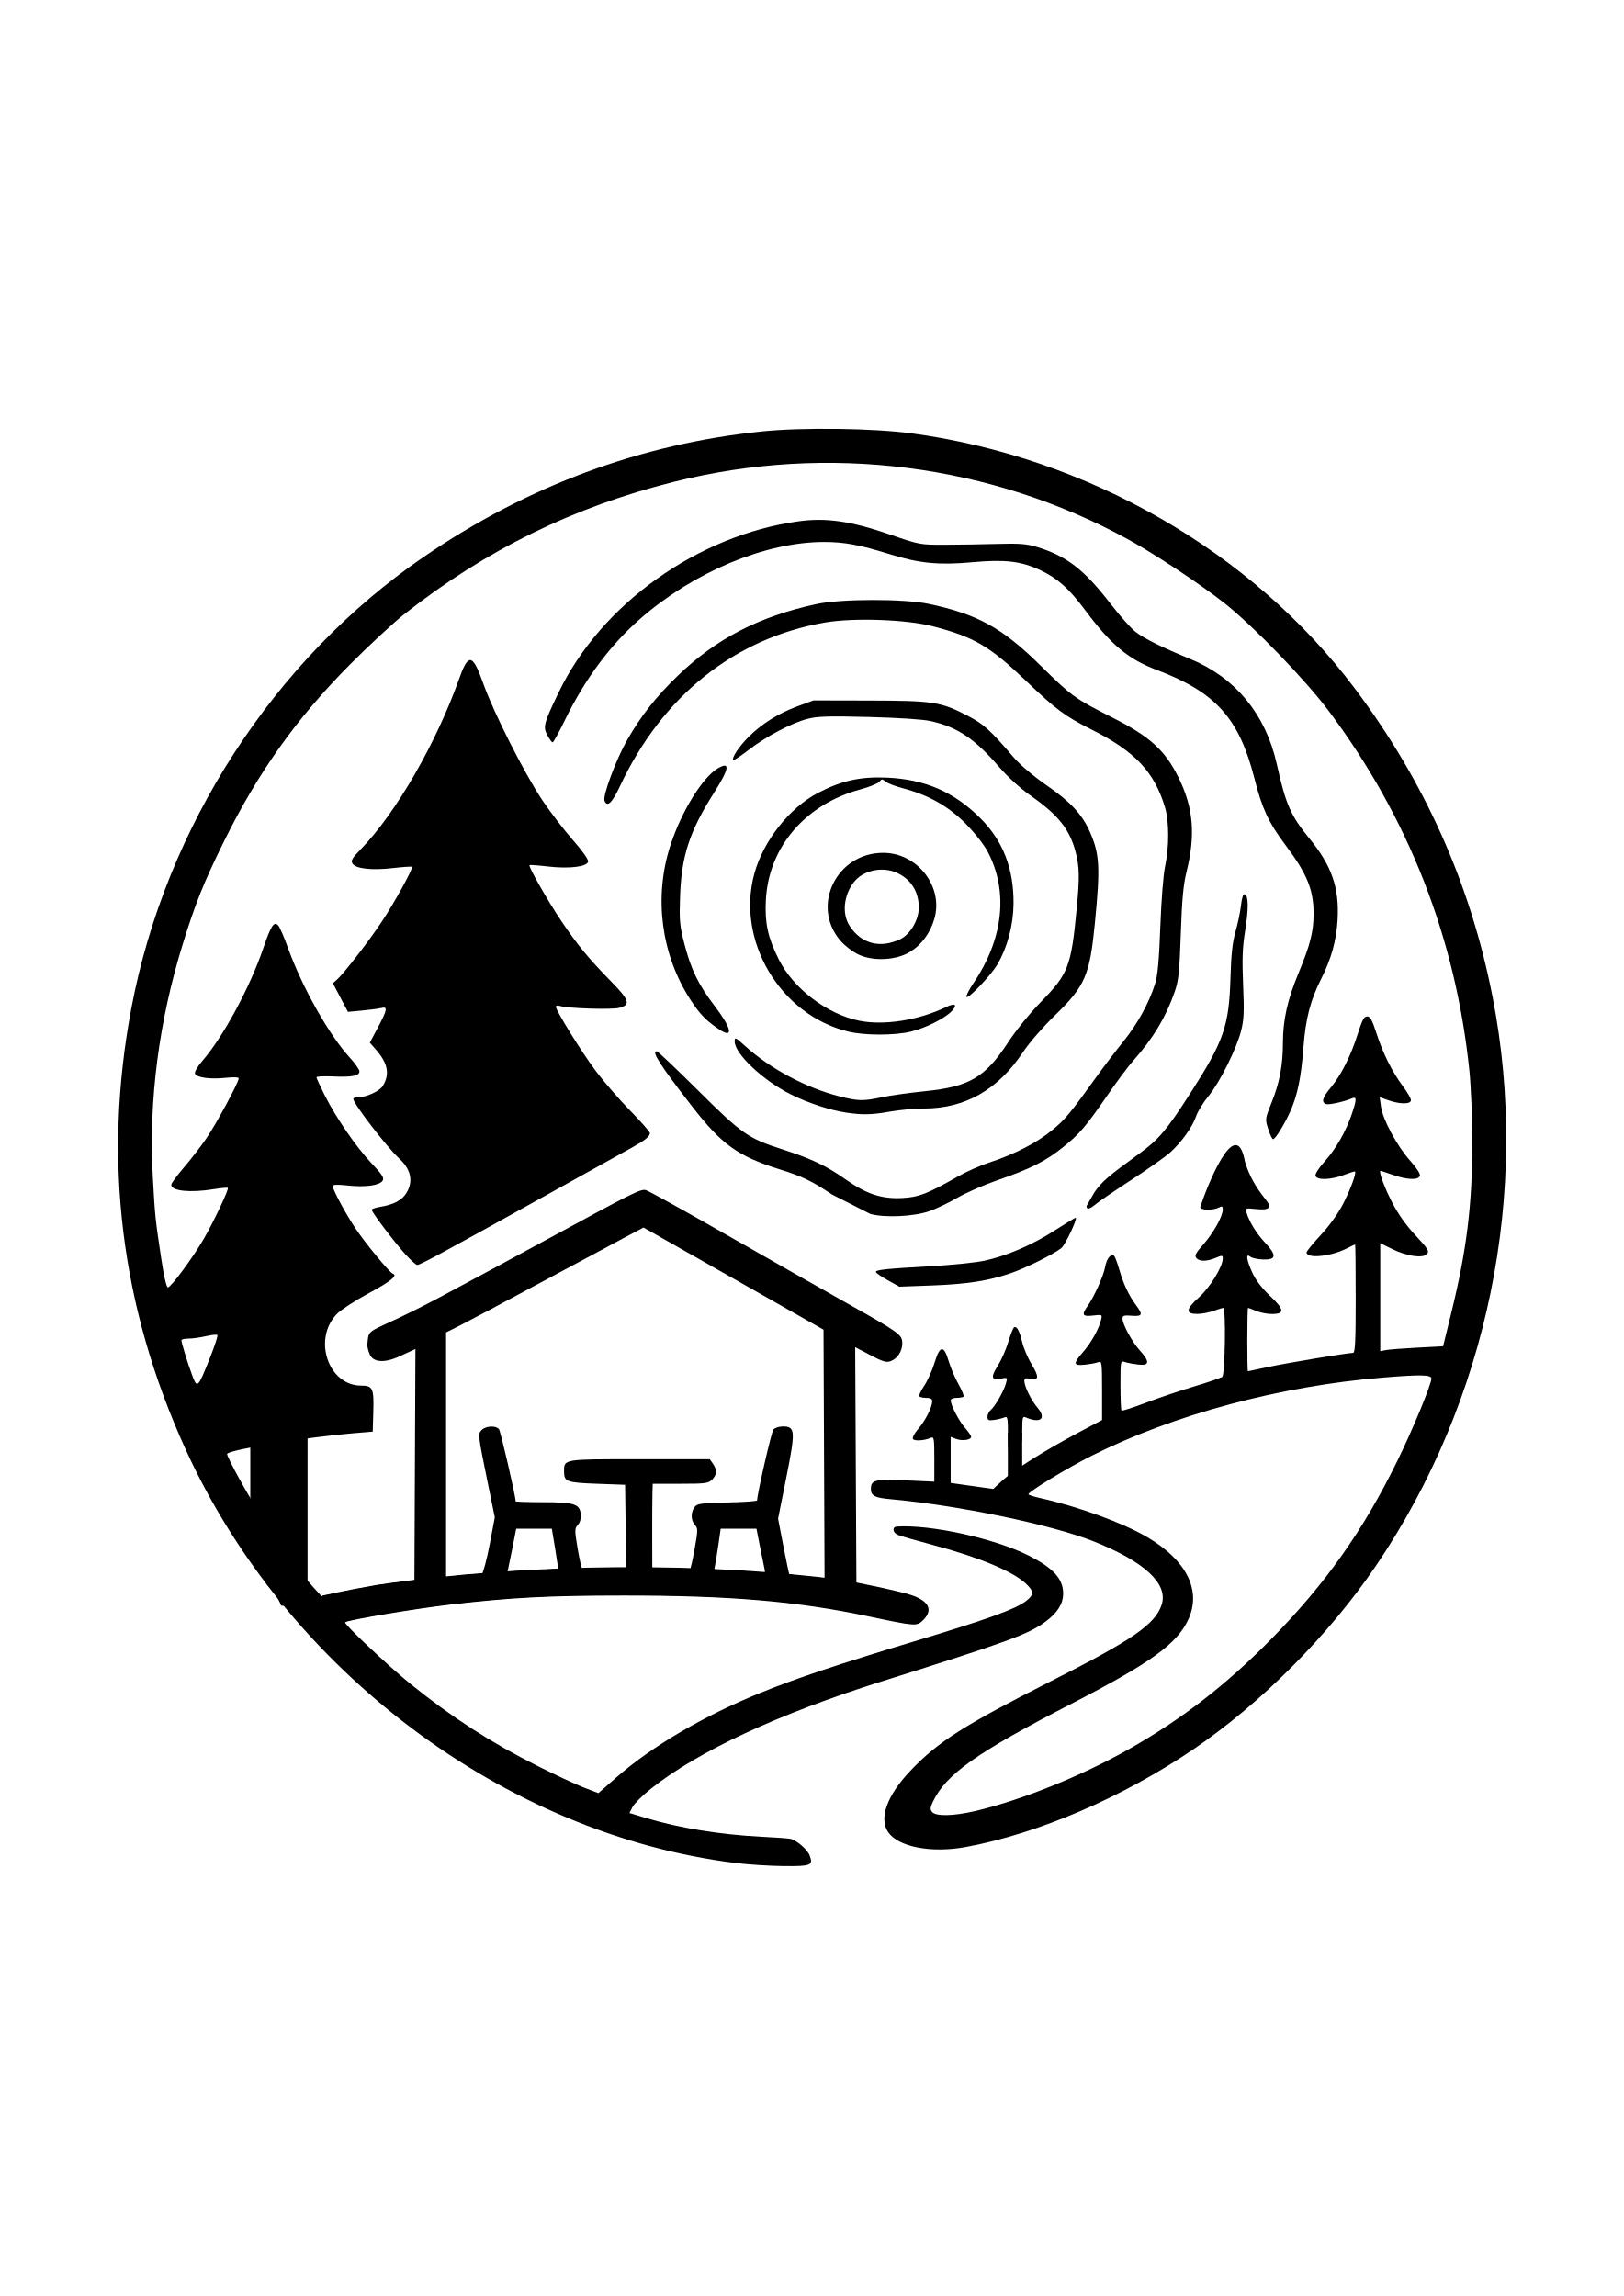
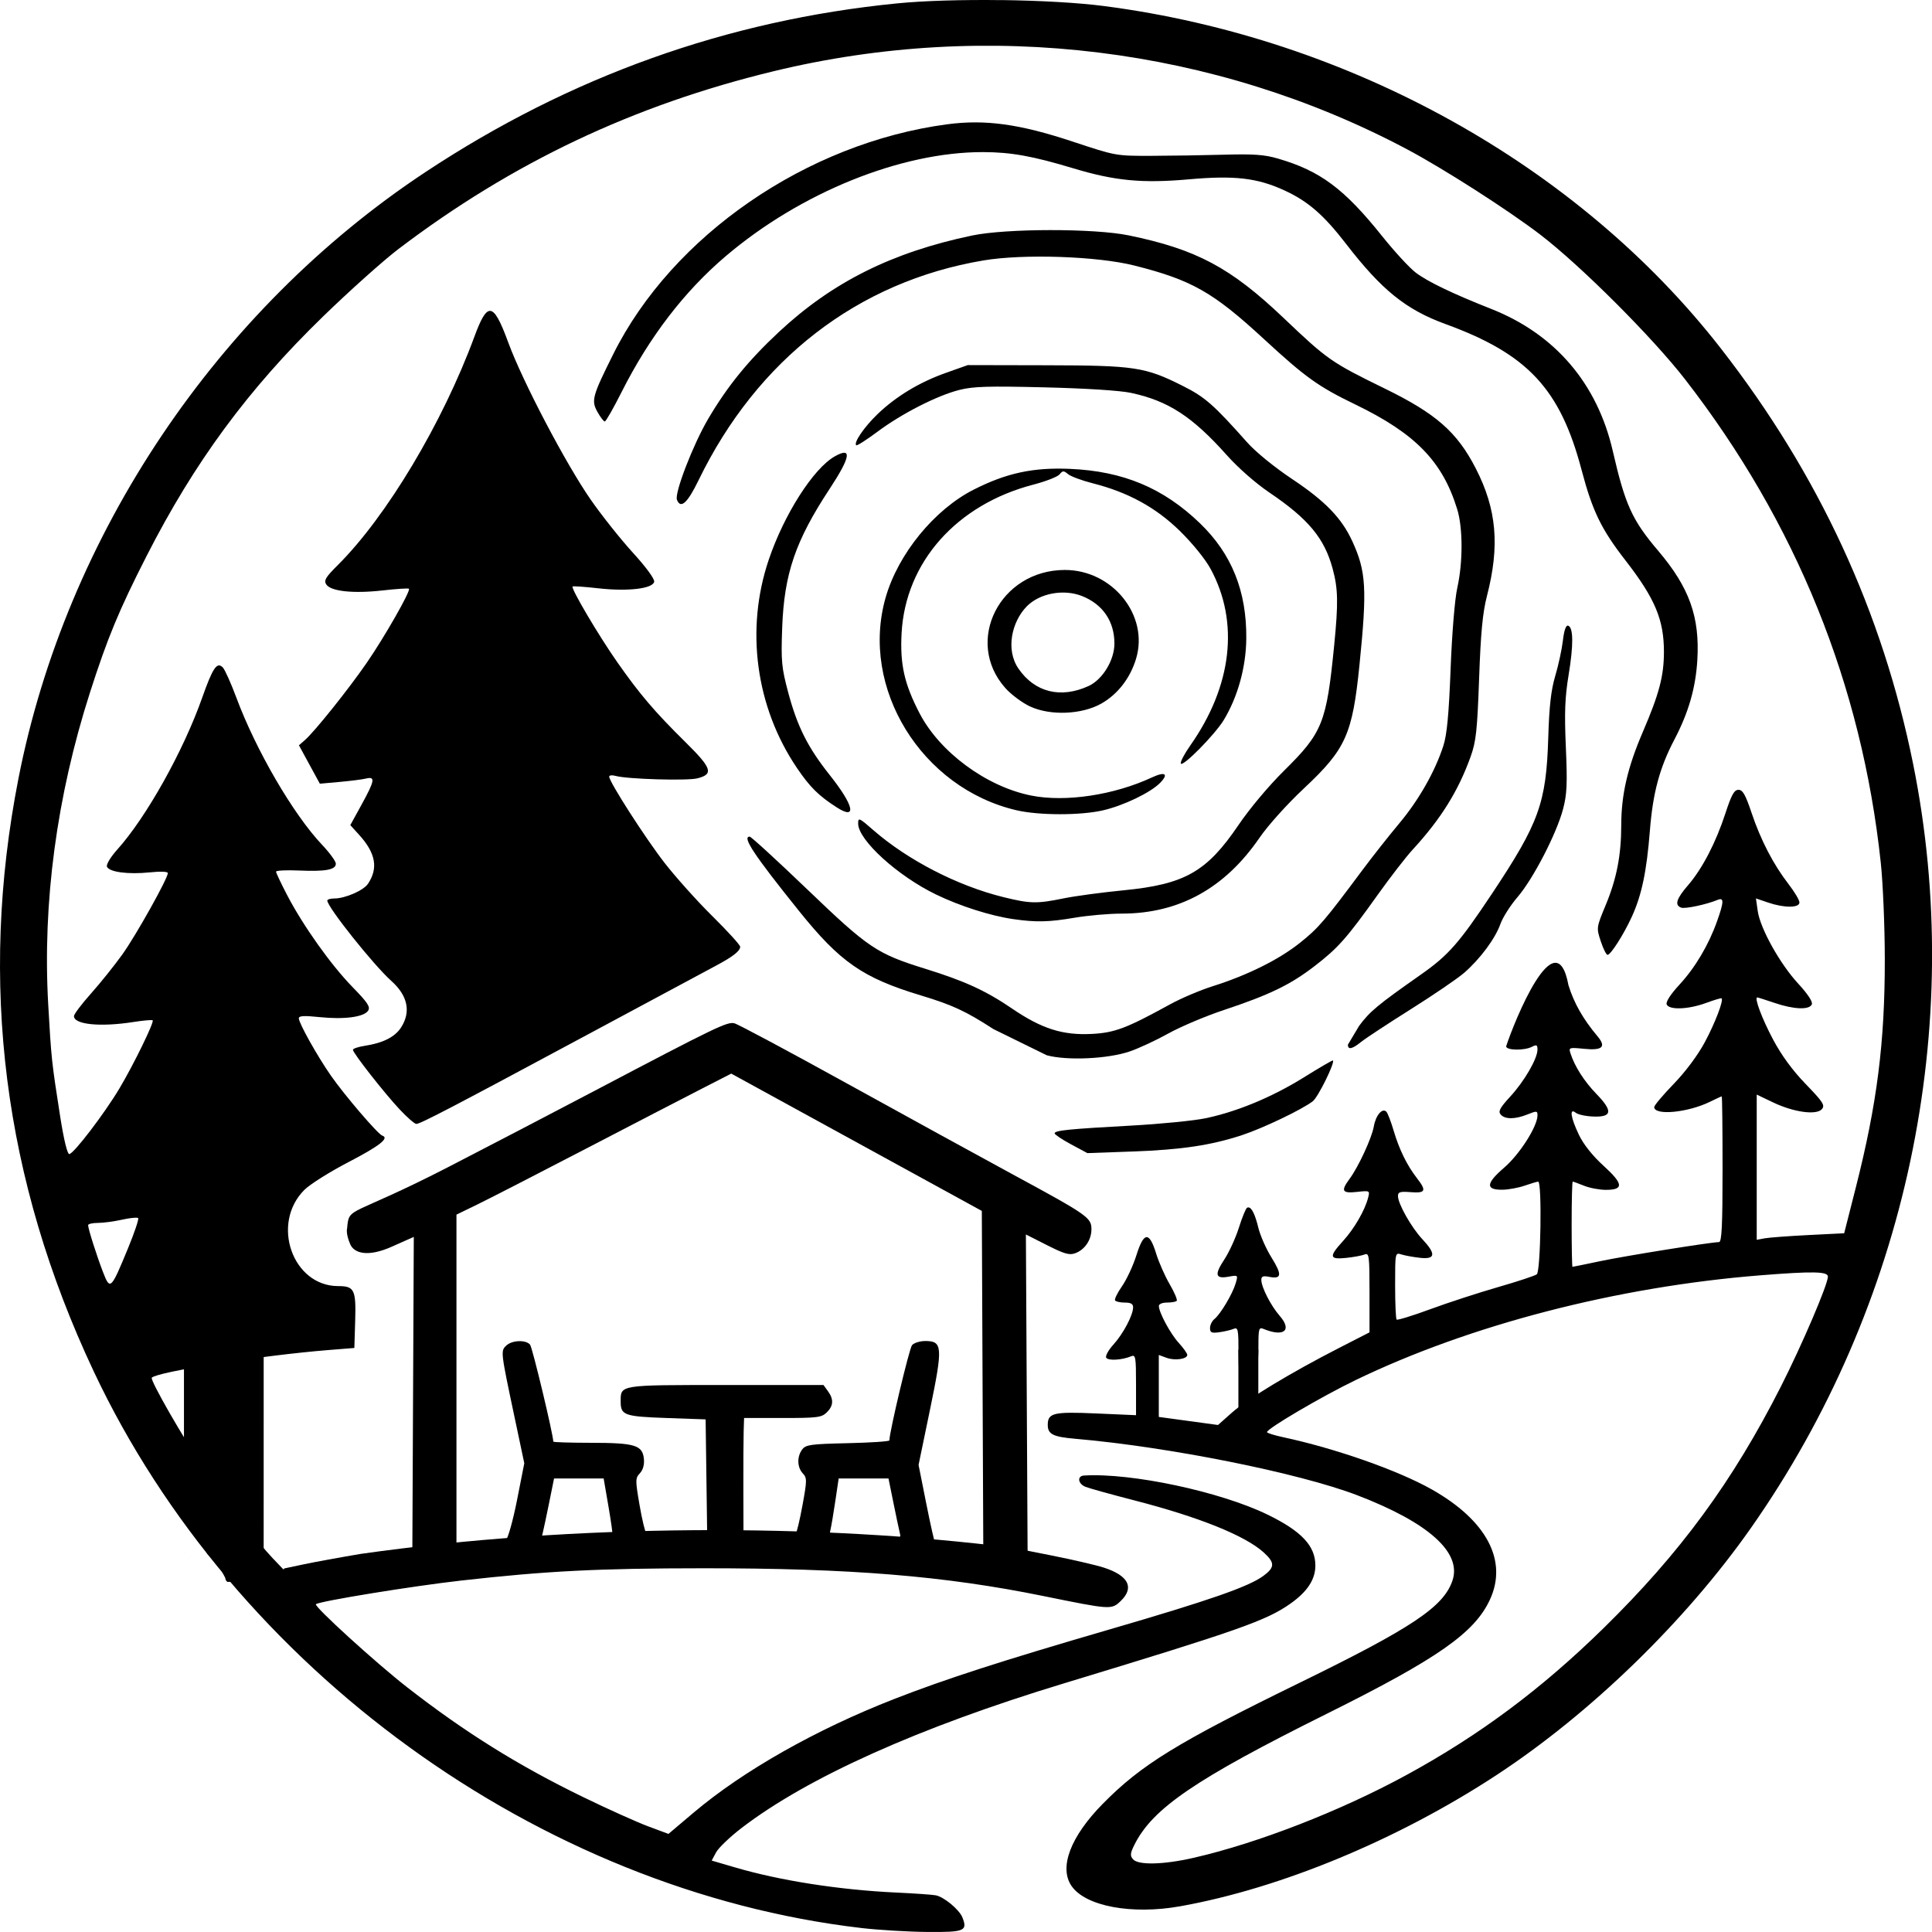
- <svg xmlns="http://www.w3.org/2000/svg" width="210mm" height="297mm" viewBox="0 0 210 297" version="1.1" id="svg1" xml:space="preserve">
+ <svg xmlns="http://www.w3.org/2000/svg" width="512" height="512" viewBox="0 0 135.467 135.467" version="1.1" id="svg1" xml:space="preserve">
  <defs id="defs1" />
  <g id="layer1">
-     <g id="g1" transform="translate(-0.9650933,32.54012)" style="fill:#000000;fill-opacity:1">
+     <g id="g1" transform="matrix(0.7546013,0,0,0.7286169,-12.25793,-16.70691)" style="fill:#000000;fill-opacity:1">
      <g id="layer2" style="fill:#000000;fill-opacity:1">
        <path d="m 115.762,133.051 c -0.837,-0.466 -1.521,-0.941 -1.521,-1.056 0,-0.279 1.312,-0.416 7.144,-0.747 2.692,-0.153 5.782,-0.469 6.866,-0.702 2.936,-0.632 6.22,-2.046 9.16,-3.944 1.441,-0.93 2.651,-1.66 2.689,-1.622 0.205,0.205 -1.38,3.535 -1.869,3.925 -1.001,0.8 -4.632,2.6 -6.578,3.262 -2.894,0.984 -5.622,1.406 -10.185,1.576 l -4.185,0.155 z M 84.872,113.114 m 23.68,8.848 c -2.556,-1.719 -3.821,-2.327 -6.742,-3.24 -5.391,-1.685 -7.502,-3.201 -11.328,-8.135 -4.191,-5.405 -5.305,-7.145 -4.577,-7.145 0.132,0 2.547,2.292 5.367,5.093 5.675,5.638 6.446,6.175 10.93,7.617 3.699,1.19 5.632,2.108 8.1,3.848 2.745,1.935 4.693,2.574 7.398,2.428 2.125,-0.114 3.218,-0.542 7.256,-2.842 1.019,-0.58 2.805,-1.367 3.969,-1.748 3.259,-1.067 6.173,-2.57 8.131,-4.193 1.716,-1.422 2.24,-2.056 5.839,-7.06 0.902,-1.254 2.42,-3.245 3.373,-4.424 1.812,-2.241 3.318,-4.985 4.09,-7.451 0.336,-1.072 0.514,-3.022 0.677,-7.408 0.128,-3.45 0.389,-6.732 0.621,-7.805 0.529,-2.451 0.526,-5.761 -0.007,-7.559 -1.369,-4.613 -3.882,-7.285 -9.495,-10.097 -3.414,-1.71 -4.606,-2.595 -8.481,-6.297 -4.718,-4.507 -6.696,-5.668 -12.024,-7.061 -3.441,-0.899 -10.303,-1.14 -14.023,-0.491 -11.666,2.034 -21.018,9.512 -26.486,21.181 -1.019,2.175 -1.647,2.759 -1.994,1.855 -0.245,-0.639 1.501,-5.325 2.902,-7.788 1.803,-3.169 3.732,-5.623 6.587,-8.379 4.96,-4.789 10.502,-7.653 17.932,-9.266 3.174,-0.689 11.346,-0.698 14.552,-0.015 6.29,1.339 9.481,3.102 14.4,7.952 4.075,4.018 4.429,4.274 9.402,6.792 4.768,2.414 6.72,4.189 8.453,7.687 1.948,3.932 2.243,7.435 1.036,12.28 -0.399,1.6 -0.576,3.538 -0.727,7.938 -0.172,4.996 -0.283,6.061 -0.788,7.514 -1.155,3.326 -2.763,5.997 -5.399,8.965 -0.615,0.692 -2.059,2.625 -3.21,4.296 -2.91,4.225 -3.708,5.159 -5.904,6.907 -2.251,1.792 -4.162,2.75 -8.409,4.214 -1.707,0.588 -4.034,1.607 -5.171,2.263 -1.137,0.656 -2.758,1.435 -3.602,1.732 -2.034,0.715 -5.811,0.892 -7.694,0.361 z m 33.98,-0.306 c 1.006,-1.405 1.693,-1.996 5.772,-4.962 2.531,-1.841 3.523,-3.011 6.577,-7.765 4.375,-6.809 5.042,-8.726 5.227,-15.012 0.089,-3.031 0.259,-4.584 0.653,-5.953 0.293,-1.019 0.611,-2.543 0.707,-3.389 0.113,-0.995 0.284,-1.501 0.485,-1.435 0.494,0.162 0.509,1.855 0.043,4.768 -0.339,2.121 -0.393,3.612 -0.253,6.935 0.148,3.507 0.104,4.529 -0.261,5.953 -0.606,2.368 -2.777,6.715 -4.226,8.459 -0.661,0.796 -1.378,1.964 -1.594,2.596 -0.474,1.391 -1.877,3.35 -3.357,4.688 -0.601,0.543 -2.834,2.121 -4.961,3.507 -2.127,1.386 -4.205,2.801 -4.616,3.144 -0.843,0.705 -1.236,0.791 -1.236,0.271 z m 22.457,-8.141 c -0.415,-1.298 -0.413,-1.316 0.464,-3.506 1.013,-2.528 1.435,-4.78 1.437,-7.668 0.003,-2.944 0.589,-5.565 2.008,-8.981 1.511,-3.638 1.953,-5.368 1.959,-7.663 0.007,-3.118 -0.822,-5.166 -3.58,-8.845 -2.246,-2.996 -3.067,-4.75 -4.073,-8.698 -1.987,-7.801 -5.006,-11.155 -12.636,-14.035 -3.682,-1.39 -5.932,-3.27 -9.257,-7.733 -2.072,-2.782 -3.542,-4.1 -5.731,-5.14 -2.517,-1.196 -4.623,-1.448 -8.851,-1.06 -4.354,0.4 -6.886,0.15 -10.759,-1.06 -3.763,-1.176 -5.792,-1.554 -8.375,-1.559 -7.632,-0.015 -16.954,3.888 -23.913,10.012 -3.856,3.393 -7.109,7.791 -9.689,13.098 -0.753,1.548 -1.451,2.814 -1.553,2.814 -0.101,0 -0.407,-0.413 -0.679,-0.918 -0.593,-1.101 -0.483,-1.515 1.467,-5.564 5.5,-11.418 17.975,-20.314 31.014,-22.116 3.546,-0.49 6.738,-0.035 11.692,1.668 3.992,1.372 3.998,1.373 7.303,1.365 1.819,-0.005 4.855,-0.054 6.747,-0.109 2.761,-0.081 3.75,-0.007 5.013,0.374 3.924,1.183 6.155,2.905 9.677,7.466 1.134,1.469 2.536,3.046 3.116,3.505 1.09,0.863 3.441,2.035 7.016,3.495 5.927,2.421 9.851,7.167 11.294,13.658 1.156,5.199 1.795,6.657 4.218,9.612 2.909,3.548 3.887,6.384 3.64,10.558 -0.158,2.663 -0.82,5.033 -2.13,7.617 -1.374,2.711 -1.999,5.12 -2.277,8.77 -0.299,3.928 -0.761,6.203 -1.68,8.283 -0.754,1.705 -1.96,3.665 -2.254,3.665 -0.116,0 -0.399,-0.587 -0.628,-1.305 z m -54.585,-2.134 c -2.118,-0.316 -4.957,-1.253 -7.19,-2.373 -3.572,-1.791 -7.23,-5.242 -7.23,-6.821 0,-0.608 0.083,-0.571 1.389,0.611 3.203,2.899 7.838,5.375 12.102,6.464 2.496,0.637 3.103,0.65 5.608,0.12 1.065,-0.225 3.566,-0.574 5.56,-0.775 5.691,-0.575 7.731,-1.774 10.682,-6.283 1.029,-1.573 2.816,-3.779 4.238,-5.233 3.574,-3.654 3.94,-4.6 4.651,-12.039 0.393,-4.107 0.367,-5.455 -0.141,-7.399 -0.765,-2.931 -2.261,-4.794 -5.891,-7.334 -1.254,-0.878 -2.889,-2.365 -3.929,-3.572 -3.213,-3.732 -5.455,-5.243 -8.92,-6.01 -1.014,-0.225 -4.164,-0.433 -8.022,-0.531 -5.24,-0.133 -6.625,-0.091 -7.91,0.244 -2.073,0.54 -5.354,2.273 -7.626,4.028 -1.015,0.784 -1.902,1.37 -1.971,1.301 -0.253,-0.253 0.725,-1.737 1.956,-2.97 1.712,-1.714 3.892,-3.083 6.357,-3.99 l 2.052,-0.755 7.276,0.016 c 8.266,0.018 9.201,0.164 12.709,1.99 2.056,1.07 2.869,1.808 5.975,5.43 0.797,0.929 2.53,2.391 4.211,3.552 3.046,2.103 4.568,3.734 5.553,5.947 1.296,2.912 1.391,4.579 0.675,11.906 -0.655,6.712 -1.264,8.113 -5.169,11.901 -1.55,1.503 -3.332,3.555 -4.117,4.74 -3.234,4.88 -7.486,7.303 -12.815,7.304 -1.17,2e-4 -3.139,0.179 -4.376,0.397 -2.395,0.422 -3.571,0.449 -5.689,0.133 z M 93.999,100.63 c -1.677,-1.112 -2.504,-1.96 -3.707,-3.802 -3.827,-5.863 -4.803,-13.332 -2.617,-20.03 1.427,-4.373 4.154,-8.792 6.138,-9.951 1.632,-0.953 1.478,0.047 -0.479,3.126 -3.178,4.997 -4.226,8.174 -4.409,13.361 -0.114,3.219 -0.059,3.833 0.555,6.218 0.848,3.295 1.826,5.31 3.871,7.974 2.247,2.928 2.546,4.363 0.648,3.104 z m 16.696,0.274 C 101.856,98.765 96.13,89.118 98.54,80.423 c 1.161,-4.19 4.521,-8.451 8.178,-10.373 3.05,-1.603 5.532,-2.155 8.977,-1.998 4.925,0.225 8.642,1.838 12.043,5.227 2.957,2.947 4.356,6.553 4.311,11.114 -0.027,2.746 -0.793,5.608 -2.095,7.831 -0.826,1.409 -3.851,4.579 -3.989,4.18 -0.055,-0.16 0.337,-0.934 0.871,-1.72 3.897,-5.733 4.581,-11.883 1.893,-17.015 -0.491,-0.938 -1.688,-2.465 -2.86,-3.651 -2.239,-2.265 -4.808,-3.718 -8.103,-4.584 -0.993,-0.261 -2.016,-0.654 -2.273,-0.873 -0.417,-0.356 -0.502,-0.354 -0.794,0.019 -0.18,0.23 -1.274,0.673 -2.431,0.985 -7.139,1.922 -11.891,7.469 -12.248,14.297 -0.157,3.003 0.254,4.896 1.679,7.726 1.884,3.74 6.196,7.032 10.346,7.897 3.191,0.665 7.71,-0.037 11.253,-1.747 1.206,-0.582 1.56,-0.339 0.753,0.52 -0.889,0.947 -3.418,2.206 -5.338,2.659 -2.099,0.495 -5.943,0.488 -8.018,-0.014 z m 1.281,-9.979 c -0.736,-0.352 -1.782,-1.158 -2.325,-1.793 -3.843,-4.49 -0.502,-11.344 5.534,-11.353 4.436,-0.006 7.835,4.374 6.624,8.538 -0.544,1.872 -1.708,3.43 -3.228,4.32 -1.806,1.059 -4.725,1.185 -6.605,0.286 z m 5.408,-1.971 c 1.308,-0.617 2.412,-2.49 2.412,-4.094 0,-2.125 -1.068,-3.76 -2.978,-4.558 -1.73,-0.723 -3.976,-0.287 -5.18,0.995 -1.373,1.461 -1.972,4.141 -0.764,5.967 1.514,2.288 3.917,2.912 6.509,1.69 z" style="fill:#000000;fill-opacity:1" id="path1-5" />
        <path d="m 111.729,172.396 -0.159,-30.668 1.962,1.028 c 1.61,0.844 2.08,0.983 2.622,0.777 0.893,-0.34 1.507,-1.282 1.507,-2.314 0,-1.11 -0.349,-1.362 -7.276,-5.25 -3.056,-1.715 -10,-5.661 -15.431,-8.767 -5.431,-3.106 -10.143,-5.715 -10.472,-5.798 -0.667,-0.167 -1.697,0.348 -12.991,6.5 -3.929,2.14 -10.001,5.417 -13.494,7.282 -9.291,4.962 -9.317,3.784 -9.495,5.907 -0.009,0.103 -0.149,0.518 0.286,1.574 0.347,0.843 1.582,1.289 3.866,0.234 l 2.04,-0.942 -0.068,15.248 -0.068,15.248 m 29.633,-46.208 11.642,6.607 11.642,6.607 0.068,16.188 0.068,16.188 -2.185,-0.175 c -1.202,-0.096 -2.235,-0.218 -2.296,-0.272 -0.061,-0.053 -0.431,-1.76 -0.822,-3.792 l -0.711,-3.694 1.06,-5.306 c 1.21,-6.057 1.174,-6.617 -0.436,-6.617 -0.495,0 -1.049,0.18 -1.231,0.4 -0.252,0.304 -2.073,8.222 -2.107,9.166 -0.004,0.096 -1.742,0.215 -3.864,0.265 -3.453,0.081 -3.897,0.145 -4.233,0.605 -0.5,0.684 -0.475,1.715 0.054,2.301 0.397,0.438 0.395,0.674 -0.028,3.064 -0.252,1.424 -0.535,2.653 -0.628,2.731 -0.093,0.078 -1.224,0.078 -2.513,0 l -2.343,-0.143 -0.01,-4.233 c -0.005,-2.328 0.008,-4.799 0.028,-5.49 l 0.038,-1.257 h 3.572 c 3.219,0 3.624,-0.052 4.101,-0.529 0.636,-0.636 0.672,-1.266 0.117,-2.058 l -0.412,-0.588 h -9.081 c -9.982,0 -9.763,-0.036 -9.763,1.61 0,1.295 0.343,1.422 4.267,1.565 l 3.626,0.132 0.071,5.459 0.071,5.459 -2.717,0.123 c -1.494,0.068 -2.813,0.04 -2.929,-0.061 -0.116,-0.101 -0.402,-1.333 -0.636,-2.738 -0.398,-2.396 -0.397,-2.585 0.032,-3.058 0.29,-0.321 0.425,-0.824 0.372,-1.382 -0.128,-1.324 -0.825,-1.543 -4.913,-1.548 -1.928,-0.002 -3.506,-0.053 -3.506,-0.113 0,-0.667 -1.945,-9.077 -2.159,-9.335 -0.405,-0.487 -1.688,-0.431 -2.217,0.098 -0.521,0.521 -0.518,0.548 0.764,6.825 l 0.917,4.491 -0.67,3.526 c -0.368,1.939 -0.842,3.699 -1.053,3.91 -0.211,0.211 -0.775,0.383 -1.253,0.383 h -5.17e-4 c -0.479,0 -1.422,0.076 -2.098,0.168 l -1.228,0.168 v -16.04 -16.04 l 1.918,-0.965 c 1.055,-0.531 5.609,-2.953 10.12,-5.382 4.511,-2.429 9.393,-5.048 10.848,-5.819 z m -16.464,38.962 h 2.304 2.305 l 0.445,2.682 c 0.245,1.475 0.412,2.714 0.371,2.753 -0.041,0.039 -1.549,0.158 -3.353,0.265 l -3.279,0.194 0.151,-0.631 c 0.083,-0.347 0.355,-1.673 0.604,-2.947 z m 26.446,0 h 2.315 2.315 l 0.453,2.315 c 0.249,1.273 0.516,2.583 0.594,2.91 0.139,0.582 0.095,0.594 -1.937,0.548 -1.144,-0.026 -2.656,-0.093 -3.361,-0.148 -1.165,-0.091 -1.269,-0.153 -1.143,-0.68 0.077,-0.319 0.28,-1.562 0.452,-2.763 z" style="fill:#000000;fill-opacity:1" id="path1-9" />
        <rect style="fill:#000000;fill-opacity:1;stroke-width:0.265" id="rect54" width="1.852" height="5.689" x="131.316" y="152.797" />
      </g>
      <path id="rect30" style="fill:#000000;fill-opacity:1;stroke-width:0.247" d="m 40.746,148.695 -7.408,5.1e-4 v 20.415 c 0.064,-4.2e-4 0.135,0.013 0.19,0.043 0.018,0.01 0.035,0.024 0.052,0.036 0.012,0.011 0.024,0.023 0.036,0.035 0.081,0.083 0.15,0.18 0.221,0.274 0.095,0.137 0.185,0.279 0.281,0.416 0.118,0.168 0.235,0.336 0.345,0.511 0.128,0.203 0.251,0.41 0.366,0.623 0.129,0.241 0.254,0.483 0.37,0.732 0.105,0.225 0.205,0.453 0.31,0.677 0.006,0.009 0.012,0.018 0.018,0.026 0.017,0.017 0.034,0.034 0.052,0.051 0.118,0.119 0.234,0.24 0.348,0.364 0.121,0.131 0.236,0.267 0.351,0.404 0.077,0.094 0.156,0.185 0.229,0.283 0.048,0.065 0.068,0.096 0.113,0.164 0.104,0.16 0.195,0.329 0.286,0.499 0.069,0.131 0.137,0.262 0.203,0.394 0.033,0.072 0.078,0.149 0.091,0.231 0.003,0.017 0.003,0.035 0.005,0.053 -0.001,0.009 -0.002,0.019 -0.003,0.028 0.052,0.069 0.105,0.138 0.157,0.206 h 3.385 z m -7.359,20.667 c 0.042,0.051 0.079,0.106 0.118,0.16 0.062,0.091 0.125,0.181 0.187,0.272 0.046,0.066 0.09,0.135 0.137,0.201 0.033,0.047 0.048,0.066 0.083,0.112 0.106,0.138 0.217,0.271 0.324,0.408 0.033,0.043 0.066,0.086 0.098,0.13 -0.015,-0.025 -0.031,-0.049 -0.046,-0.073 -0.108,-0.172 -0.224,-0.337 -0.339,-0.502 -0.096,-0.137 -0.186,-0.279 -0.281,-0.417 -0.071,-0.096 -0.141,-0.193 -0.226,-0.273 -0.006,-0.003 -0.012,-0.007 -0.018,-0.009 -0.012,-0.005 -0.024,-0.006 -0.036,-0.008 z m -0.049,2.914 v 0.04 c 0.002,-4e-4 0.003,-2.7e-4 0.005,-5.2e-4 0.002,-0.002 0.004,-0.003 0.006,-0.005 -0.004,-0.011 -0.007,-0.023 -0.011,-0.035 z m 1.296,2.285 4.52e-4,5.1e-4 h 4.52e-4 v -5.1e-4 c -2.82e-4,0 -8.75e-4,1e-5 -8.75e-4,0 z m 0.977,0.593 c 5.99e-4,0.002 0.001,0.003 0.002,0.005 h 0.007 c -0.003,-0.002 -0.006,-0.003 -0.009,-0.005 z" />
      <g id="layer1-8" style="fill:#000000;fill-opacity:1">
        <path id="path1" style="fill:#000000;fill-opacity:1" d="m 109.309,22.942 c -3.566,-0.049 -7.157,0.051 -9.734,0.316 C 83.812,24.877 69.213,30.286 55.786,39.482 36.428,52.739 22.397,74.387 17.959,97.846 c -3.716,19.642 -1.392,38.612 6.99,57.049 13.018,28.635 41.41,49.958 71.336,53.575 v 5.2e-4 c 1.591,0.192 4.339,0.362 6.106,0.378 3.477,0.031 3.775,-0.095 3.285,-1.386 -0.289,-0.761 -1.709,-1.985 -2.483,-2.14 -0.316,-0.064 -1.973,-0.183 -3.682,-0.266 -5.267,-0.255 -10.763,-1.142 -14.952,-2.414 l -2.185,-0.663 0.408,-0.789 c 0.224,-0.434 1.291,-1.49 2.37,-2.348 6.117,-4.861 16.5,-9.687 29.902,-13.9 16.331,-5.133 18.878,-6.062 21.11,-7.7 1.567,-1.15 2.303,-2.318 2.304,-3.657 0.002,-1.886 -1.283,-3.304 -4.438,-4.896 -4.389,-2.215 -12.667,-4.042 -17.058,-3.764 -0.663,0.042 -0.572,0.789 0.132,1.086 0.327,0.138 2.381,0.728 4.564,1.311 5.974,1.594 10.26,3.379 11.986,4.992 1.067,0.997 1.063,1.443 -0.018,2.268 -1.369,1.044 -4.977,2.345 -14.35,5.171 -9.969,3.006 -15.193,4.755 -19.954,6.678 -7.272,2.938 -14.035,6.906 -18.635,10.933 l -2.34,2.049 -1.893,-0.731 c -1.041,-0.402 -3.738,-1.659 -5.994,-2.794 -6.061,-3.048 -11.031,-6.258 -16.401,-10.592 -2.894,-2.336 -8.667,-7.78 -8.47,-7.988 0.264,-0.28 8.979,-1.749 13.494,-2.276 7.92,-0.923 12.77,-1.179 22.49,-1.183 13.678,-0.006 22.401,0.731 31.618,2.674 6.246,1.317 6.314,1.321 7.129,0.506 1.266,-1.266 0.678,-2.422 -1.618,-3.185 -0.715,-0.237 -2.902,-0.761 -4.861,-1.164 l -3.561,-0.732 c -18.055,-2.379 -40.69,-2.337 -60.59,0.582 -1.892,0.329 -4.273,0.78 -5.292,1.003 l -1.852,0.405 -1.03,-1.12 c -1.32,-1.435 -4.279,-5.422 -6.245,-8.416 -1.984,-3.022 -5.13,-8.697 -4.931,-8.896 0.578,-0.578 10.303,-2.151 16.44,-2.66 l 2.381,-0.197 0.076,-2.607 c 0.088,-3.003 -0.074,-3.347 -1.577,-3.347 -4.248,0 -6.286,-6.016 -3.139,-9.264 0.515,-0.531 2.348,-1.727 4.075,-2.657 2.911,-1.567 3.851,-2.329 3.157,-2.561 -0.402,-0.134 -3.504,-3.886 -4.772,-5.773 -1.271,-1.891 -2.98,-5.053 -2.98,-5.514 0,-0.246 0.471,-0.274 1.94,-0.116 2.287,0.245 4.112,-0.007 4.5,-0.622 0.226,-0.358 -0.041,-0.777 -1.447,-2.268 -1.999,-2.119 -4.591,-5.893 -6.075,-8.843 -0.569,-1.132 -1.035,-2.152 -1.035,-2.265 0,-0.113 0.953,-0.163 2.119,-0.11 2.475,0.112 3.438,-0.071 3.438,-0.656 0,-0.231 -0.58,-1.054 -1.288,-1.829 -2.667,-2.919 -6.135,-9.085 -7.953,-14.144 -0.497,-1.382 -1.062,-2.688 -1.255,-2.901 -0.54,-0.595 -0.936,0.001 -1.924,2.901 -1.75,5.136 -5.189,11.503 -7.897,14.623 -0.611,0.704 -1.032,1.426 -0.952,1.634 0.2,0.521 1.963,0.765 3.966,0.551 1.013,-0.108 1.692,-0.081 1.692,0.069 0,0.514 -2.955,5.988 -4.223,7.822 -0.724,1.048 -2.031,2.736 -2.904,3.751 -0.873,1.015 -1.59,1.997 -1.595,2.183 -0.021,0.819 2.434,1.075 5.514,0.576 0.928,-0.151 1.737,-0.224 1.799,-0.162 0.162,0.162 -1.77,4.262 -3.085,6.547 -1.402,2.434 -4.266,6.316 -4.667,6.323 -0.18,0.003 -0.514,-1.429 -0.846,-3.633 -0.793,-5.257 -0.823,-5.547 -1.109,-10.782 -0.535,-9.784 0.789,-20.021 3.88,-30.001 1.631,-5.267 2.689,-7.91 5.255,-13.126 4.445,-9.035 9.442,-16.062 16.393,-23.052 2.478,-2.492 5.638,-5.421 7.021,-6.508 10.583,-8.32 21.822,-13.835 34.867,-17.107 19.886,-4.99 40.995,-2.297 58.826,7.503 3.407,1.872 9.418,5.86 12.404,8.229 3.758,2.981 10.44,9.898 13.461,13.935 10.313,13.78 16.41,29.38 18.175,46.503 0.202,1.965 0.371,6.132 0.374,9.262 0.008,8.021 -0.716,13.934 -2.694,21.995 l -1.081,4.402 -3.335,0.174 c -1.834,0.096 -3.663,0.238 -4.063,0.315 l -0.728,0.141 v -6.987 -6.988 l 1.521,0.753 c 1.916,0.949 4.034,1.251 4.536,0.645 0.305,-0.367 0.107,-0.685 -1.501,-2.407 -1.23,-1.317 -2.253,-2.763 -3.043,-4.303 -1.03,-2.008 -1.764,-4.039 -1.459,-4.039 0.053,0 0.774,0.238 1.602,0.529 1.808,0.635 3.252,0.69 3.466,0.132 0.094,-0.246 -0.387,-1 -1.266,-1.985 -1.698,-1.903 -3.532,-5.312 -3.763,-6.99 l -0.166,-1.213 1.128,0.398 c 1.508,0.532 2.914,0.527 2.914,-0.011 0,-0.225 -0.463,-1.028 -1.028,-1.786 -1.401,-1.878 -2.577,-4.23 -3.426,-6.854 -0.559,-1.728 -0.817,-2.197 -1.211,-2.197 -0.396,0 -0.648,0.469 -1.209,2.249 -0.892,2.832 -2.146,5.333 -3.473,6.927 -1.094,1.313 -1.274,1.919 -0.644,2.161 0.361,0.138 2.333,-0.295 3.384,-0.744 0.61,-0.261 0.599,0.175 -0.054,2.073 -0.785,2.28 -2.027,4.446 -3.5,6.097 -0.806,0.905 -1.268,1.643 -1.177,1.881 0.216,0.562 1.997,0.498 3.654,-0.131 0.757,-0.288 1.409,-0.49 1.451,-0.449 0.2,0.2 -0.604,2.378 -1.56,4.223 -0.646,1.247 -1.785,2.83 -2.884,4.007 -0.999,1.07 -1.817,2.075 -1.817,2.233 0,0.845 3.13,0.538 5.182,-0.508 0.558,-0.285 1.05,-0.518 1.092,-0.518 0.042,0 0.076,3.155 0.076,7.011 0,5.432 -0.074,7.012 -0.331,7.012 -0.742,0.002 -8.705,1.325 -11.034,1.834 -1.376,0.301 -2.536,0.546 -2.58,0.546 -0.043,0 -0.078,-1.845 -0.078,-4.101 0,-2.256 0.045,-4.101 0.1,-4.101 0.055,0 0.528,0.179 1.05,0.397 0.522,0.218 1.433,0.397 2.025,0.397 1.693,0 1.64,-0.575 -0.218,-2.324 -1.015,-0.955 -1.853,-2.048 -2.278,-2.967 -0.777,-1.679 -0.909,-2.637 -0.294,-2.126 0.212,0.176 0.952,0.339 1.644,0.363 1.743,0.061 1.815,-0.528 0.267,-2.183 -1.132,-1.21 -2.017,-2.647 -2.406,-3.907 -0.172,-0.556 -0.125,-0.572 1.253,-0.43 1.722,0.178 2.094,-0.177 1.263,-1.202 -1.348,-1.663 -2.183,-3.184 -2.704,-4.925 -1.161,-6.489 -5.062,3.57 -5.787,5.889 0,0.395 1.685,0.427 2.398,0.045 0.429,-0.23 0.512,-0.186 0.512,0.273 0,0.866 -1.215,3.036 -2.526,4.513 -0.965,1.086 -1.142,1.429 -0.894,1.729 0.398,0.479 1.341,0.475 2.503,-0.01 0.848,-0.354 0.918,-0.347 0.918,0.09 0,1.061 -1.653,3.749 -3.095,5.034 -1.707,1.522 -1.752,2.145 -0.154,2.126 0.55,-0.006 1.477,-0.184 2.059,-0.393 0.582,-0.21 1.148,-0.383 1.257,-0.385 0.363,-0.007 0.235,8.634 -0.132,8.919 -0.182,0.141 -1.807,0.697 -3.61,1.234 -1.803,0.537 -4.628,1.491 -6.277,2.119 -1.649,0.629 -3.061,1.081 -3.137,1.004 -0.077,-0.076 -0.139,-1.562 -0.139,-3.301 0,-3.16 2.6e-4,-3.161 0.595,-2.966 0.327,0.107 1.101,0.252 1.72,0.322 1.443,0.163 1.504,-0.368 0.208,-1.803 -1.015,-1.124 -2.258,-3.401 -2.258,-4.136 0,-0.399 0.188,-0.459 1.191,-0.379 1.384,0.11 1.483,-0.133 0.559,-1.365 -0.914,-1.219 -1.638,-2.751 -2.152,-4.554 -0.248,-0.869 -0.551,-1.688 -0.674,-1.82 -0.377,-0.404 -0.988,0.336 -1.17,1.419 -0.188,1.113 -1.423,3.876 -2.254,5.043 -0.83,1.165 -0.697,1.408 0.685,1.252 1.199,-0.135 1.21,-0.13 1.04,0.561 -0.297,1.206 -1.287,2.978 -2.317,4.149 -1.342,1.525 -1.297,1.808 0.264,1.642 0.691,-0.074 1.465,-0.221 1.72,-0.327 0.429,-0.178 0.463,0.093 0.463,3.649 v 3.842 l -2.844,1.508 c -4.425,2.347 -8.511,4.902 -9.936,6.212 l -1.299,1.195 -2.75,-0.389 -2.75,-0.388 v -2.981 -2.981 l 0.717,0.272 c 0.774,0.294 1.929,0.126 1.929,-0.282 0,-0.138 -0.356,-0.656 -0.792,-1.152 -0.786,-0.895 -1.837,-2.914 -1.848,-3.549 -0.003,-0.188 0.317,-0.331 0.744,-0.331 0.412,0 0.822,-0.073 0.912,-0.162 0.089,-0.089 -0.202,-0.807 -0.646,-1.595 -0.445,-0.788 -1.011,-2.114 -1.258,-2.946 -0.643,-2.166 -1.147,-2.128 -1.836,0.139 -0.303,0.998 -0.903,2.338 -1.334,2.98 -0.431,0.641 -0.725,1.26 -0.654,1.375 0.071,0.115 0.479,0.209 0.907,0.209 0.567,0 0.776,0.126 0.772,0.463 -0.01,0.759 -0.924,2.547 -1.832,3.581 -0.467,0.532 -0.766,1.101 -0.665,1.265 0.187,0.303 1.465,0.226 2.305,-0.138 0.425,-0.185 0.463,0.039 0.463,2.733 v 2.934 l -3.694,-0.168 c -3.982,-0.181 -4.508,-0.052 -4.508,1.104 0,0.889 0.491,1.148 2.525,1.33 8.726,0.781 20.828,3.29 26.249,5.444 6.623,2.631 9.72,5.513 8.828,8.215 -0.832,2.521 -3.738,4.532 -14.191,9.821 -11.395,5.766 -14.721,7.884 -18.304,11.656 -3.002,3.16 -4.086,6.125 -2.891,7.912 1.302,1.947 5.599,2.775 10.088,1.944 9.343,-1.729 20.21,-6.396 29.369,-12.61 8.756,-5.941 17.573,-14.806 23.662,-23.789 14.481,-21.365 19.999,-48.293 15.07,-73.554 -2.854,-14.626 -8.77,-27.866 -17.852,-39.952 -13.263,-17.65 -34.505,-29.875 -57.26,-32.953 -2.474,-0.335 -6.015,-0.534 -9.58,-0.583 z M 61.754,52.848 c -0.43,0.027 -0.853,0.859 -1.424,2.466 -2.95,8.297 -8.169,17.336 -12.706,22.004 -1.125,1.158 -1.305,1.472 -1.066,1.852 0.42,0.667 2.502,0.898 5.227,0.581 1.292,-0.151 2.399,-0.225 2.459,-0.165 0.188,0.188 -2.287,4.681 -3.955,7.177 -1.717,2.57 -4.814,6.574 -5.715,7.388 l -0.553,0.5 0.972,1.849 0.972,1.848 1.845,-0.172 c 1.015,-0.094 2.124,-0.241 2.463,-0.327 0.865,-0.217 0.791,0.211 -0.437,2.525 l -1.041,1.961 0.816,0.93 c 1.544,1.758 1.798,3.213 0.825,4.717 -0.415,0.641 -2.12,1.411 -3.123,1.411 -0.361,0 -0.656,0.091 -0.656,0.202 0,0.618 4.296,6.203 5.951,7.735 1.516,1.404 1.836,2.948 0.922,4.448 -0.573,0.94 -1.671,1.519 -3.407,1.797 -0.596,0.095 -1.084,0.267 -1.084,0.381 0,0.311 2.911,4.157 4.348,5.744 0.692,0.764 1.385,1.389 1.54,1.389 0.375,0 3.303,-1.582 15.941,-8.611 5.821,-3.238 11.179,-6.216 11.906,-6.618 1.578,-0.872 2.249,-1.415 2.249,-1.822 0,-0.165 -1.161,-1.487 -2.58,-2.938 -1.419,-1.451 -3.425,-3.769 -4.459,-5.15 -1.81,-2.419 -5.133,-7.781 -5.133,-8.282 0,-0.134 0.268,-0.165 0.595,-0.07 1.071,0.313 6.659,0.484 7.606,0.233 1.525,-0.405 1.343,-0.97 -1.121,-3.488 -2.867,-2.93 -4.241,-4.6 -6.34,-7.704 -1.731,-2.559 -4.317,-7.096 -4.143,-7.268 0.053,-0.052 1.124,0.025 2.381,0.172 2.755,0.322 5.073,0.04 5.202,-0.633 0.051,-0.265 -0.763,-1.413 -1.981,-2.795 -1.137,-1.29 -2.901,-3.587 -3.919,-5.105 -2.318,-3.457 -6.333,-11.382 -7.655,-15.112 -0.737,-2.079 -1.236,-3.082 -1.723,-3.051 z m 70.49,86.275 c -0.044,-5.1e-4 -0.087,0.013 -0.13,0.039 -0.115,0.071 -0.454,0.933 -0.753,1.915 -0.299,0.982 -0.909,2.36 -1.354,3.06 -0.937,1.473 -0.835,1.884 0.406,1.652 0.879,-0.165 0.879,-0.164 0.643,0.66 -0.29,1.011 -1.406,2.949 -1.965,3.414 -0.227,0.188 -0.412,0.579 -0.412,0.868 0,0.442 0.138,0.506 0.86,0.405 0.473,-0.067 1.068,-0.211 1.323,-0.322 0.423,-0.183 0.463,0.02 0.463,2.341 0,1.398 0.083,2.542 0.184,2.542 0.101,0 0.518,-0.32 0.926,-0.711 0.673,-0.645 0.742,-0.881 0.742,-2.541 0,-1.643 0.048,-1.811 0.463,-1.633 1.905,0.815 2.699,0.15 1.507,-1.262 -0.813,-0.963 -1.691,-2.738 -1.7,-3.437 -0.005,-0.362 0.151,-0.425 0.756,-0.304 1.139,0.228 1.182,-0.213 0.186,-1.868 -0.495,-0.822 -1.046,-2.115 -1.223,-2.873 -0.299,-1.275 -0.615,-1.94 -0.921,-1.944 z m -103.328,0.991 c 0.087,0.003 0.145,0.014 0.166,0.036 0.085,0.085 -0.347,1.414 -0.961,2.954 -1.569,3.94 -1.644,4.013 -2.301,2.254 -0.587,-1.572 -1.388,-4.183 -1.388,-4.526 0,-0.119 0.408,-0.217 0.906,-0.217 0.498,0 1.509,-0.139 2.247,-0.31 0.554,-0.128 1.071,-0.199 1.331,-0.191 z m 155.869,5.268 c 0.958,0.019 1.308,0.152 1.308,0.402 0,0.747 -2.402,6.564 -4.367,10.574 -4.486,9.155 -9.352,16.022 -16.48,23.256 -5.777,5.863 -11.517,10.292 -18.311,14.13 -6.145,3.471 -13.85,6.572 -19.844,7.985 -2.759,0.65 -5.087,0.703 -5.567,0.125 -0.28,-0.337 -0.26,-0.578 0.111,-1.355 1.687,-3.538 5.648,-6.336 17.923,-12.662 10.305,-5.31 13.705,-7.776 15.132,-10.973 1.673,-3.748 -0.306,-7.623 -5.416,-10.608 -3.13,-1.828 -8.911,-3.931 -13.782,-5.014 -0.837,-0.186 -1.521,-0.408 -1.52,-0.494 0.003,-0.338 5.068,-3.42 8.2,-4.989 10.645,-5.333 24.327,-9.003 37.652,-10.102 2.436,-0.201 4.003,-0.294 4.961,-0.275 z" />
      </g>
      <path d="m 45.676,177.242 c 0.264,-0.28 8.979,-1.749 13.494,-2.276 7.92,-0.923 12.77,-1.179 22.49,-1.183 13.678,-0.006 22.401,0.731 31.618,2.674 6.246,1.317 6.314,1.321 7.129,0.506 1.266,-1.266 0.678,-2.422 -1.618,-3.185 -0.715,-0.237 -2.902,-0.761 -4.861,-1.164 l -3.561,-0.732 c -18.055,-2.379 -40.69,-2.337 -60.59,0.582 -1.892,0.329 -4.273,0.78 -5.292,1.003 l -1.852,0.405" style="fill:#000000;fill-opacity:1" id="path1-54" />
    </g>
  </g>
</svg>
